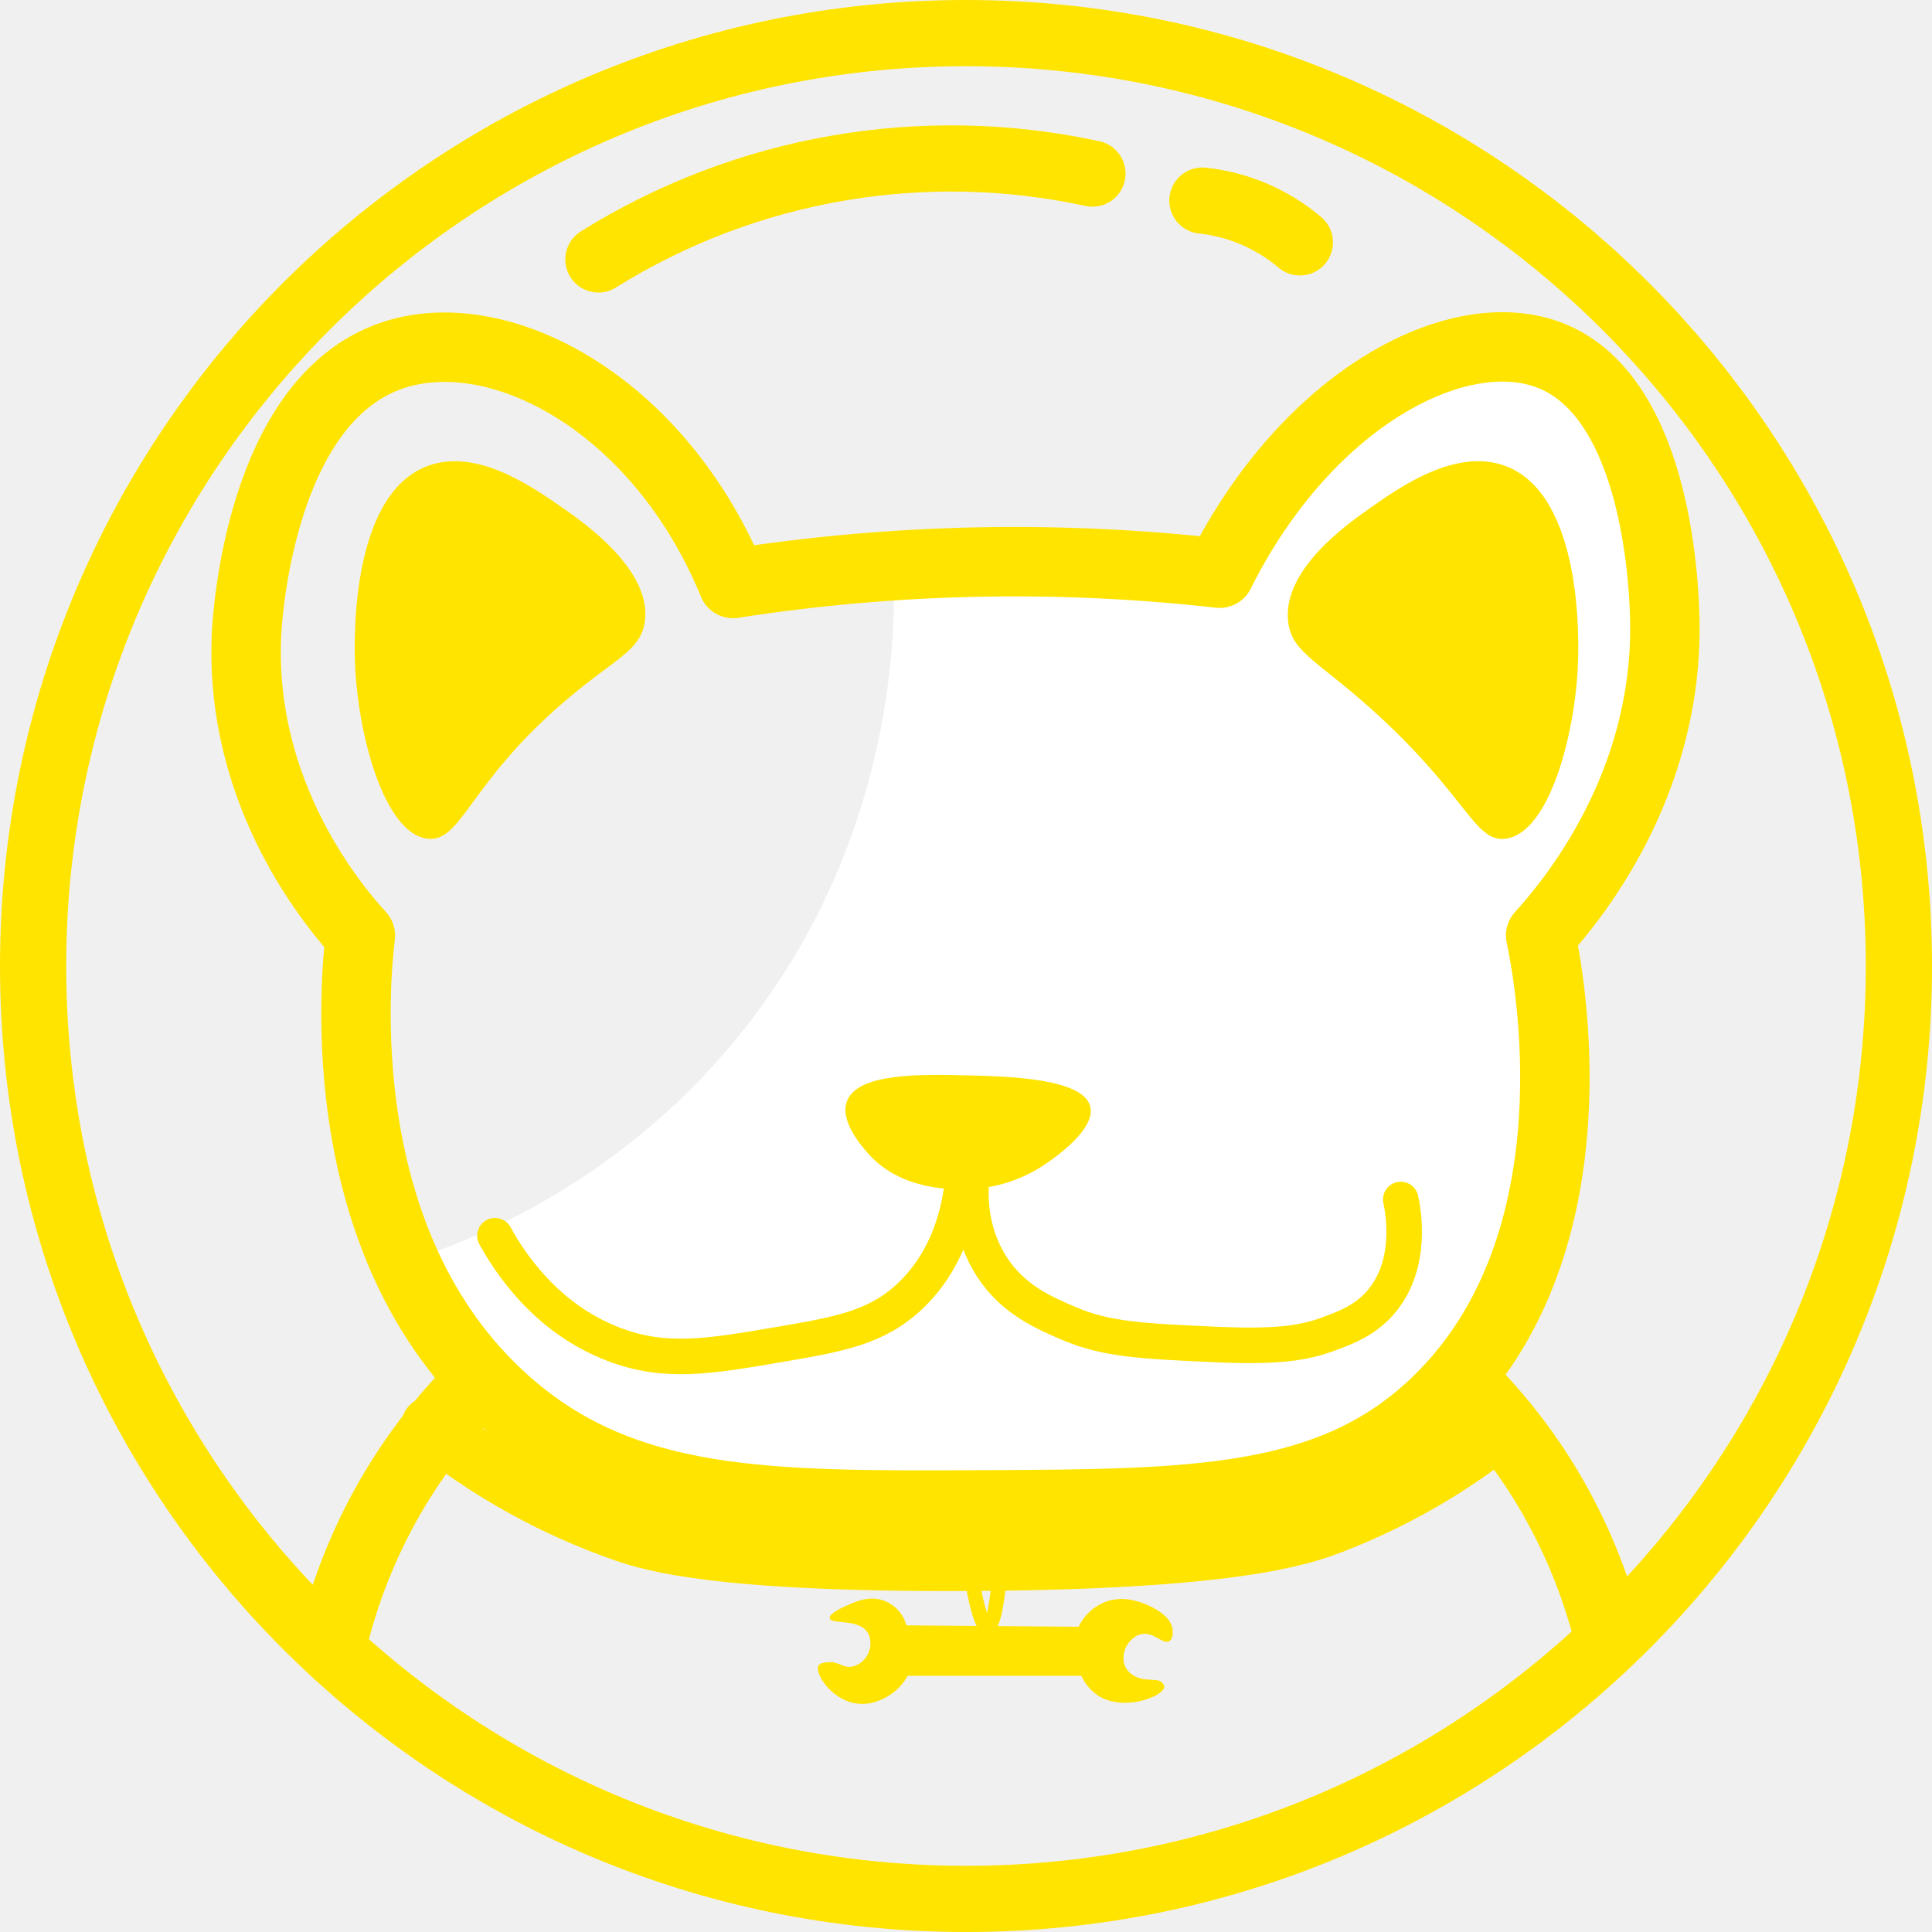
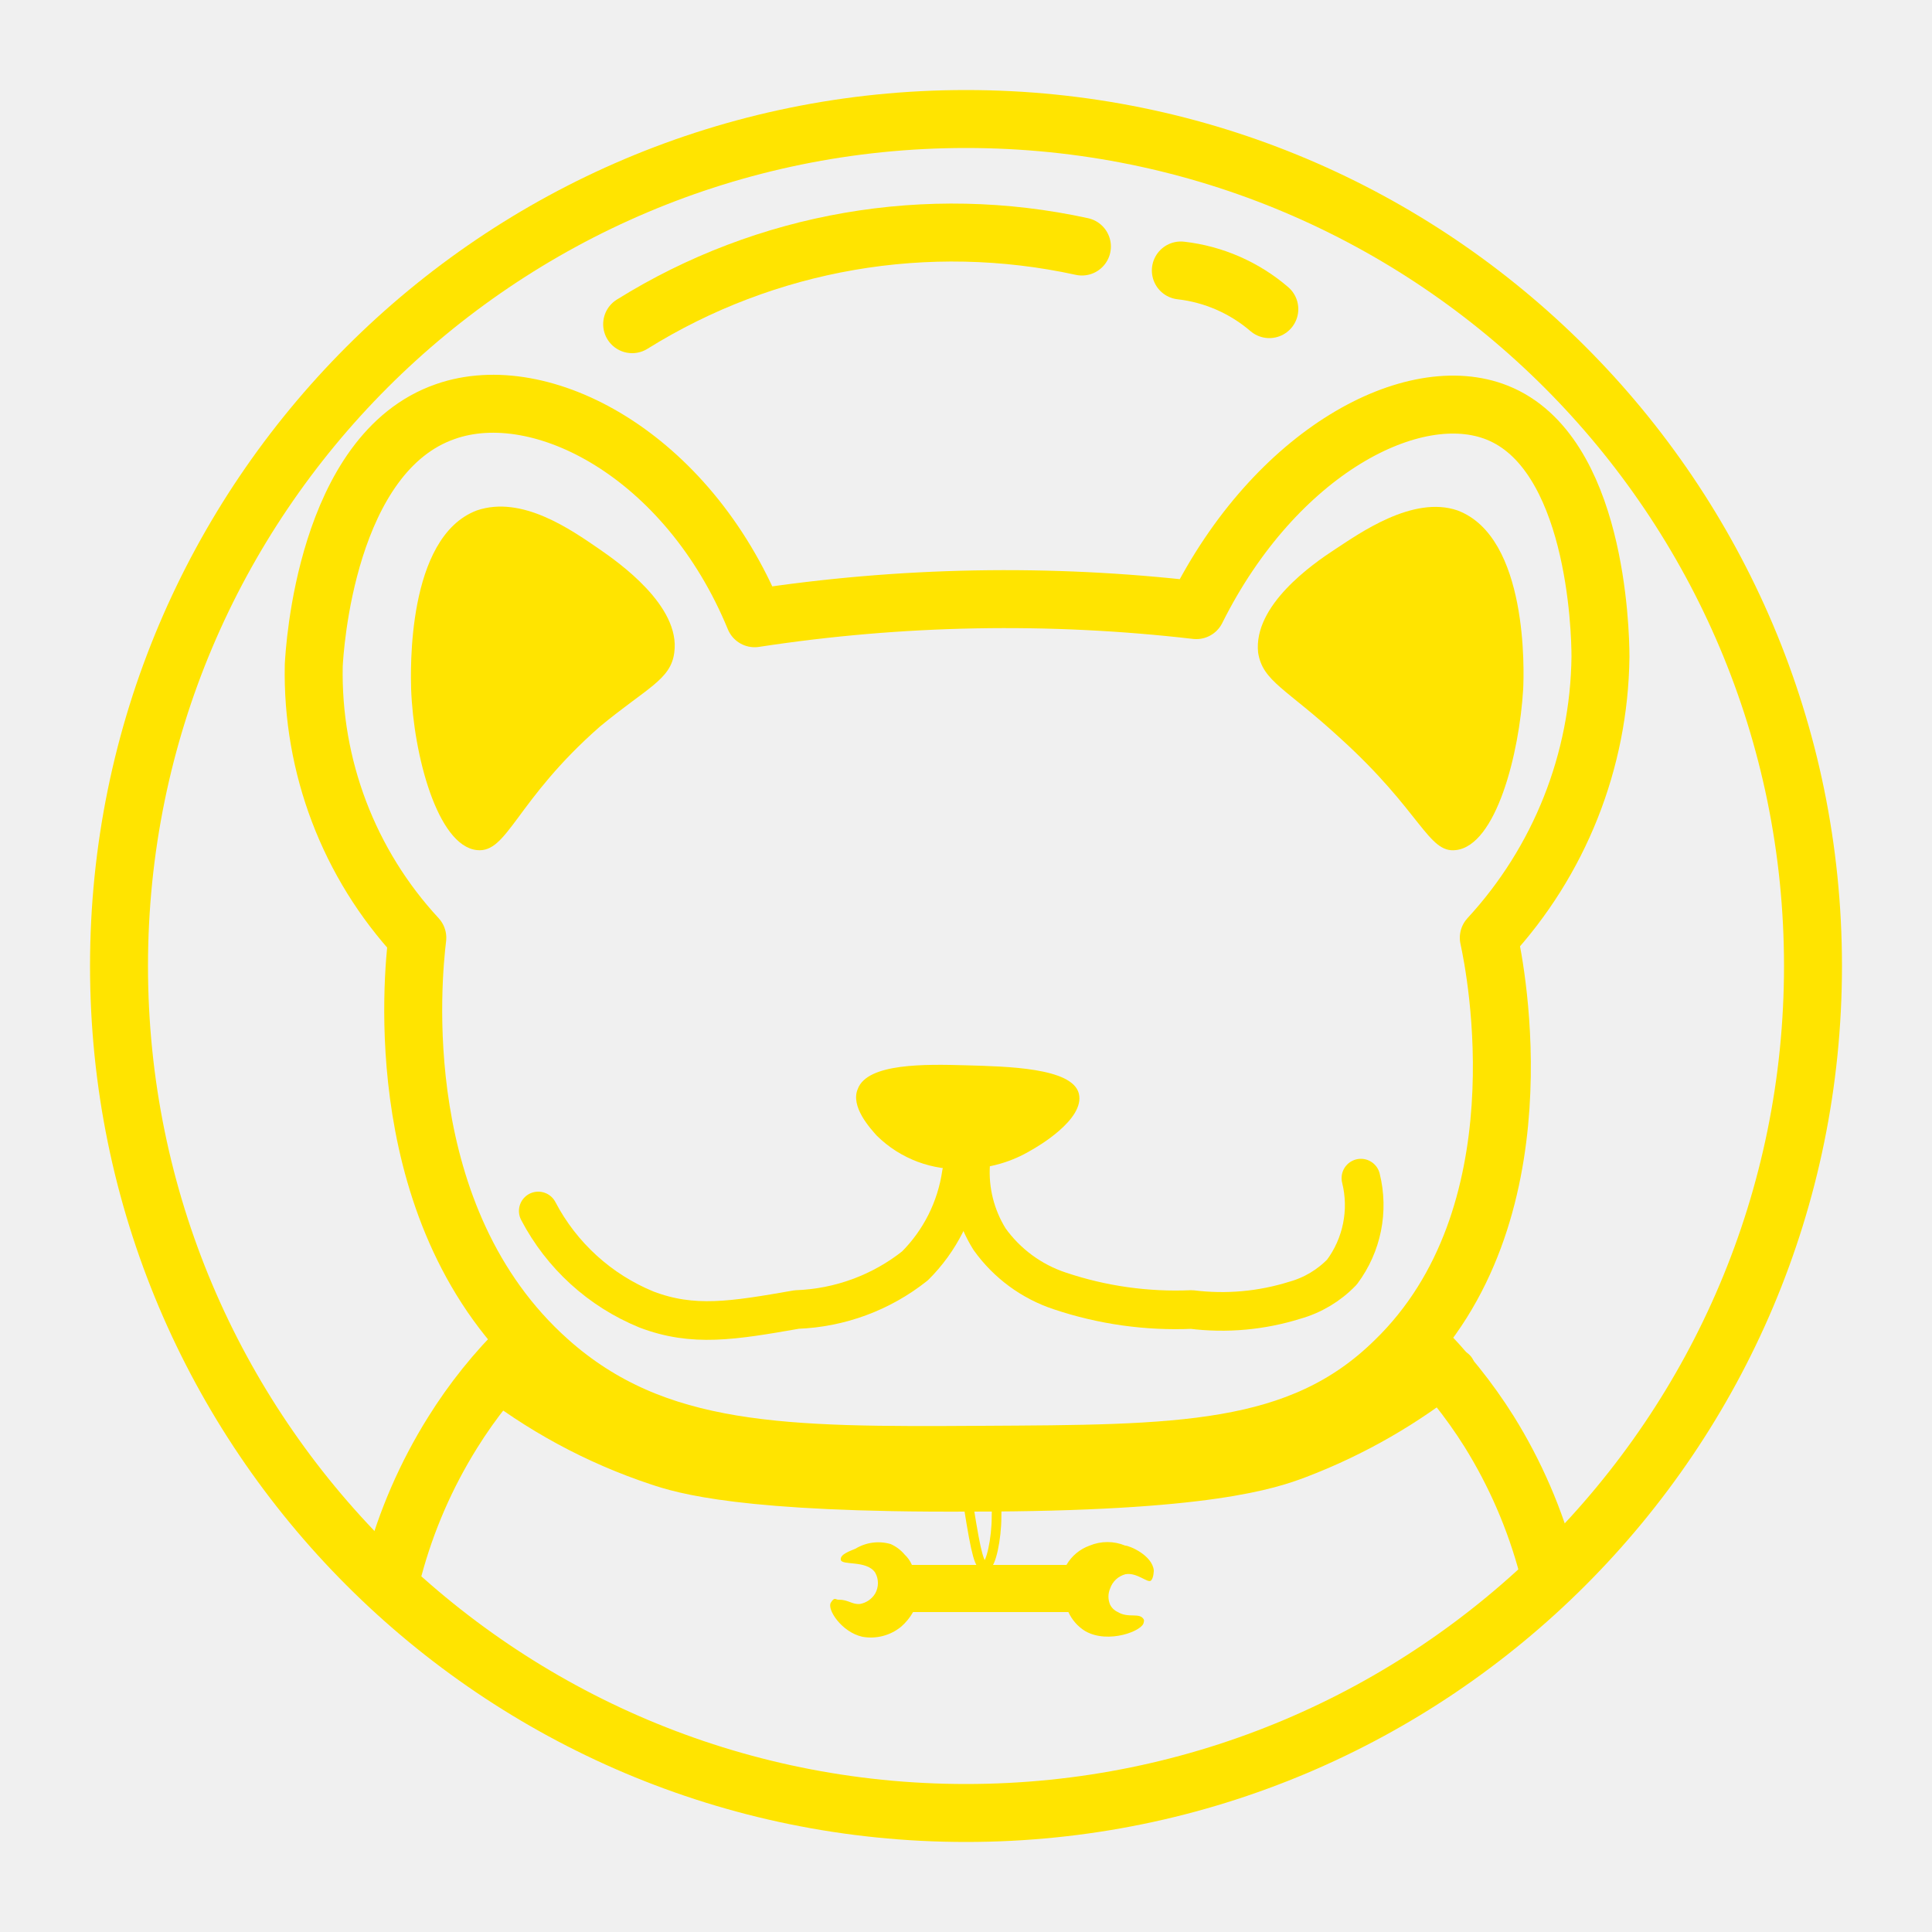
- <svg xmlns="http://www.w3.org/2000/svg" id="Layer_1" data-name="Layer 1" width="1196.55" height="1196.55" viewBox="0 0 1196.55 1196.55">
+ <svg xmlns="http://www.w3.org/2000/svg" id="Layer_1" data-name="Layer 1" width="50" height="50" viewBox="0 0 50 50">
  <defs>
-     <style>.cls-1,.cls-4,.cls-5,.cls-6,.cls-7{fill:none;stroke:#ffe400;}.cls-1,.cls-4,.cls-6,.cls-7{stroke-linecap:round;stroke-linejoin:round;}.cls-1{stroke-width:43px;}.cls-2{fill:#fff;}.cls-3{fill:#ffe400;}.cls-4{stroke-width:22px;}.cls-5{stroke-miterlimit:10;stroke-width:9px;}.cls-6{stroke-width:41px;}.cls-7{stroke-width:36px;}</style>
+     <style>.cls-1,.cls-3,.cls-4,.cls-5,.cls-6{fill:none;stroke:#ffe400;}.cls-1,.cls-3{stroke-linejoin:round;}.cls-1,.cls-5,.cls-6{stroke-width:1.5px;}.cls-2{fill:#ffe400;}.cls-3,.cls-6{stroke-linecap:round;}.cls-4,.cls-5,.cls-6{stroke-miterlimit:10;}.cls-4{stroke-width:0.25px;}</style>
  </defs>
-   <path class="cls-1" d="M906.6,855.62A331.57,331.57,0,0,1,955,915.84a340.29,340.29,0,0,1,40.17,92.83" />
-   <path class="cls-2" d="M893.9,862.67a234.4,234.4,0,0,1-41.07,34.41c-44.32,28.72-91.69,32.72-186.5,34.44-99.59,1.81-149.39,2.71-184.28-2.25,0,0-113.91-16.18-172.3-64.56a213.55,213.55,0,0,1-25.65-25.65A187,187,0,0,1,252,781.35c37.52-12,135.14-48.57,211.59-147.47C555,515.67,554.73,388,553.4,351.76H752.16c56.83-105.74,146-154.6,203.93-133,50.24,18.71,66.74,86.65,71.78,107.39,30.37,125.08-62,233.15-76.94,250.06A319.48,319.48,0,0,1,944.51,775C935.86,798.51,923.64,830.8,893.9,862.67Z" />
-   <path class="cls-1" d="M454,361.38c-45.71-111.55-145.3-164-211.59-141.06-81.72,28.25-89.31,162.87-89.76,173.12-4.42,100,55.54,169.5,70.53,185.94-3,25.46-19.9,190.66,89.76,288.53,73,65.15,162,64.74,295,64.12,132.16-.61,217-1,282.11-64.12,102-98.79,68.7-267,64.12-288.53,19-21,77.84-91.41,76.94-192.35-.16-18.84-3.31-139.88-70.53-166.71C903.44,197.52,809.44,246.61,755.37,355A1133.59,1133.59,0,0,0,454,361.37Z" />
-   <path class="cls-3" d="M264.76,519.45c21,2.4,25.44-33.78,83.93-84.23,32-27.59,48.23-31.91,50.71-50.42,4.29-32-38.4-61.58-51.29-70.53-19.29-13.38-53.24-36.95-83.35-25.65-48.47,18.19-45.26,111-44.89,121.83C221.38,454.12,237.78,516.36,264.76,519.45Z" />
-   <path class="cls-3" d="M932.37,519.45c-18.91,2.34-23.67-25.79-78.6-76.27-37.14-34.12-53.91-38.68-56-58.38-3.49-32.18,36.91-60.46,51.3-70.53,18.5-13,52.94-37.06,83.35-25.65,48.38,18.16,45.26,110.67,44.88,121.83C975.79,453.64,959.81,516.05,932.37,519.45Z" />
-   <path class="cls-3" d="M524.54,682c6.62-17.57,46-16.67,73.74-16,25.44.59,72.44,1.67,76.94,19.24,4.1,16-29.28,36.77-32.06,38.47a90.62,90.62,0,0,1-44.88,12.82c-8.76.18-40.58.81-60.91-22.44C533.27,709.34,520,694.14,524.54,682Z" />
-   <path class="cls-4" d="M595.07,739.68c-2.24,14.16-8.84,41.77-31.55,63.14-20.82,19.6-44.19,23.59-80.65,29.83-43.74,7.48-70.77,12.1-102.59,0-42.57-16.19-65-51.41-73.74-67.33" />
-   <path class="cls-4" d="M601.44,733.27c-.53,9.71-.3,31,12.83,51.29,13,20.05,31.43,28.19,48.09,35.26,23,9.79,45.27,10.8,89.76,12.83,39.11,1.78,55.29-.84,70.53-6.41,10.88-4,22.47-8.37,32.06-19.24,20.94-23.73,14.19-57.79,12.82-64.12" />
-   <path class="cls-5" d="M612.58,933A102.66,102.66,0,0,1,619,974.21c-.76,14.17-3.51,33.13-7.5,33.25-2.48.07-6.18-7.06-11.39-40.11" />
-   <path class="cls-3" d="M561.38,1006.64l106.64.85a30.81,30.81,0,0,1,14.55-14.55c10.59-4.91,20.39-1.71,24.34-.37,2.85,1,18.38,6.61,19.37,16.92.08.78.43,5.34-2,6.9-3.86,2.44-9.42-5.72-17.15-4.37-5,.89-9,5.47-10.5,9.88-.47,1.37-1.94,6.36.62,11a13.12,13.12,0,0,0,5.28,5.06c7.54,4.28,14.92.44,17.85,4.86a3.22,3.22,0,0,1,.69,1.86c-.22,5.91-24.31,15.24-40.06,6.06a29,29,0,0,1-11.28-12.86H562.13a33.24,33.24,0,0,1-8.23,9.89c-1.73,1.4-12.55,9.81-25.45,6.93-14.26-3.19-24.12-18.65-21.49-23.16.89-1.52,3.18-1.79,5.38-2.06,6.64-.79,9,3.28,14.4,2.82,4.47-.39,8.4-3.62,10.4-7.13,2.39-4.19,2.79-10.09.16-14.15-5.66-8.74-22.69-4.79-23.43-8.82-.52-2.77,7.17-6.28,10.22-7.67,5.76-2.63,14.66-6.69,23.89-3a23.16,23.16,0,0,1,9.36,7A22.46,22.46,0,0,1,561.38,1006.64Z" />
-   <circle class="cls-6" cx="598.28" cy="598.28" r="577.78" />
-   <path class="cls-7" d="M266.5,882.89A405.2,405.2,0,0,0,386.44,949.3c16.53,5.71,58.1,18.84,213.63,18.05,162.13-.82,205.3-15.53,224.31-22.78a395.21,395.21,0,0,0,107-61.68" />
-   <path class="cls-6" d="M744.68,124.23a111.85,111.85,0,0,1,60.37,25.87" />
-   <path class="cls-6" d="M370.6,160.68a412.86,412.86,0,0,1,306-53.16" />
-   <path class="cls-1" d="M207.77,1009.49a340,340,0,0,1,40.17-92.83,331.57,331.57,0,0,1,48.36-60.22" />
+   <path class="cls-1" d="M36.7,34.76a12.66,12.66,0,0,1,1.84,2.29,12.94,12.94,0,0,1,1.52,3.52" />
+   <path class="cls-1" d="M19.53,16c-1.74-4.23-5.52-6.22-8-5.35-3.1,1.07-3.39,6.18-3.41,6.57a10.07,10.07,0,0,0,2.68,7.05c-.12,1-.76,7.24,3.4,10.95,2.77,2.47,6.15,2.46,11.2,2.43s8.23,0,10.7-2.43c3.87-3.75,2.61-10.13,2.43-10.95A10.91,10.91,0,0,0,41.42,17c0-.71-.12-5.3-2.67-6.32-2.17-.87-5.74,1-7.79,5.11A42.9,42.9,0,0,0,19.53,16Z" />
+   <path class="cls-2" d="M12.34,22c.8.09,1-1.28,3.19-3.2,1.21-1,1.83-1.21,1.92-1.91.17-1.21-1.45-2.34-1.94-2.68-.73-.5-2-1.4-3.17-1-1.83.69-1.71,4.21-1.7,4.62C10.7,19.53,11.32,21.89,12.34,22Z" />
+   <path class="cls-2" d="M37.68,22c-.72.09-.9-1-3-2.9-1.4-1.29-2-1.46-2.12-2.21-.13-1.22,1.4-2.29,2-2.68s2-1.4,3.16-1c1.84.69,1.72,4.2,1.7,4.62C39.32,19.51,38.72,21.88,37.68,22Z" />
+   <path class="cls-2" d="M22.2,28.18c.25-.67,1.75-.64,2.8-.61s2.75.06,2.92.73-1.11,1.4-1.22,1.46a3.39,3.39,0,0,1-1.7.49,3,3,0,0,1-2.31-.86C22.53,29.21,22,28.64,22.2,28.18Z" />
+   <path class="cls-3" d="M24.88,30.37a4.23,4.23,0,0,1-1.2,2.39,5.22,5.22,0,0,1-3.06,1.13c-1.66.29-2.68.46-3.89,0a5.52,5.52,0,0,1-2.8-2.55" />
+   <path class="cls-3" d="M25.12,30.12a3.27,3.27,0,0,0,.49,1.95,3.64,3.64,0,0,0,1.82,1.34,9.42,9.42,0,0,0,3.41.48,6.32,6.32,0,0,0,2.67-.24,2.7,2.7,0,0,0,1.22-.73,2.89,2.89,0,0,0,.49-2.43" />
+   <path class="cls-4" d="M25.54,37.7a4,4,0,0,1,.25,1.57c0,.53-.14,1.25-.29,1.26s-.23-.27-.43-1.53" />
+   <path class="cls-2" d="M23.6,40.5l4,0A1.13,1.13,0,0,1,28.2,40a1.2,1.2,0,0,1,.92,0c.11,0,.7.25.74.64,0,0,0,.21-.08.27s-.36-.22-.65-.17a.57.57,0,0,0-.4.37.53.53,0,0,0,0,.42.41.41,0,0,0,.2.19c.28.17.56,0,.67.19a.09.09,0,0,1,0,.07c0,.22-.92.58-1.52.23a1.13,1.13,0,0,1-.43-.49H23.63a1.43,1.43,0,0,1-.31.38,1.24,1.24,0,0,1-1,.26c-.54-.12-.92-.71-.82-.88s.13-.07.21-.08c.25,0,.34.13.55.11a.58.58,0,0,0,.39-.27.55.55,0,0,0,0-.54c-.22-.33-.86-.18-.89-.33s.27-.24.38-.29a1.14,1.14,0,0,1,.91-.12,1,1,0,0,1,.36.27A.81.81,0,0,1,23.6,40.5Z" />
+   <circle class="cls-5" cx="25" cy="25" r="21.92" />
+   <path class="cls-3" d="M12.55,35.53A14.46,14.46,0,0,0,17,37.94c.63.21,2.21.71,8.11.68,6.15,0,7.79-.59,8.51-.86a14.81,14.81,0,0,0,4.06-2.34" />
+   <path class="cls-6" d="M30.56,7a4.25,4.25,0,0,1,2.29,1" />
+   <path class="cls-6" d="M16.36,8.39A15.68,15.68,0,0,1,28,6.38" />
+   <path class="cls-1" d="M10.18,40.6a13,13,0,0,1,1.53-3.52,12.21,12.21,0,0,1,1.83-2.28" />
</svg>
